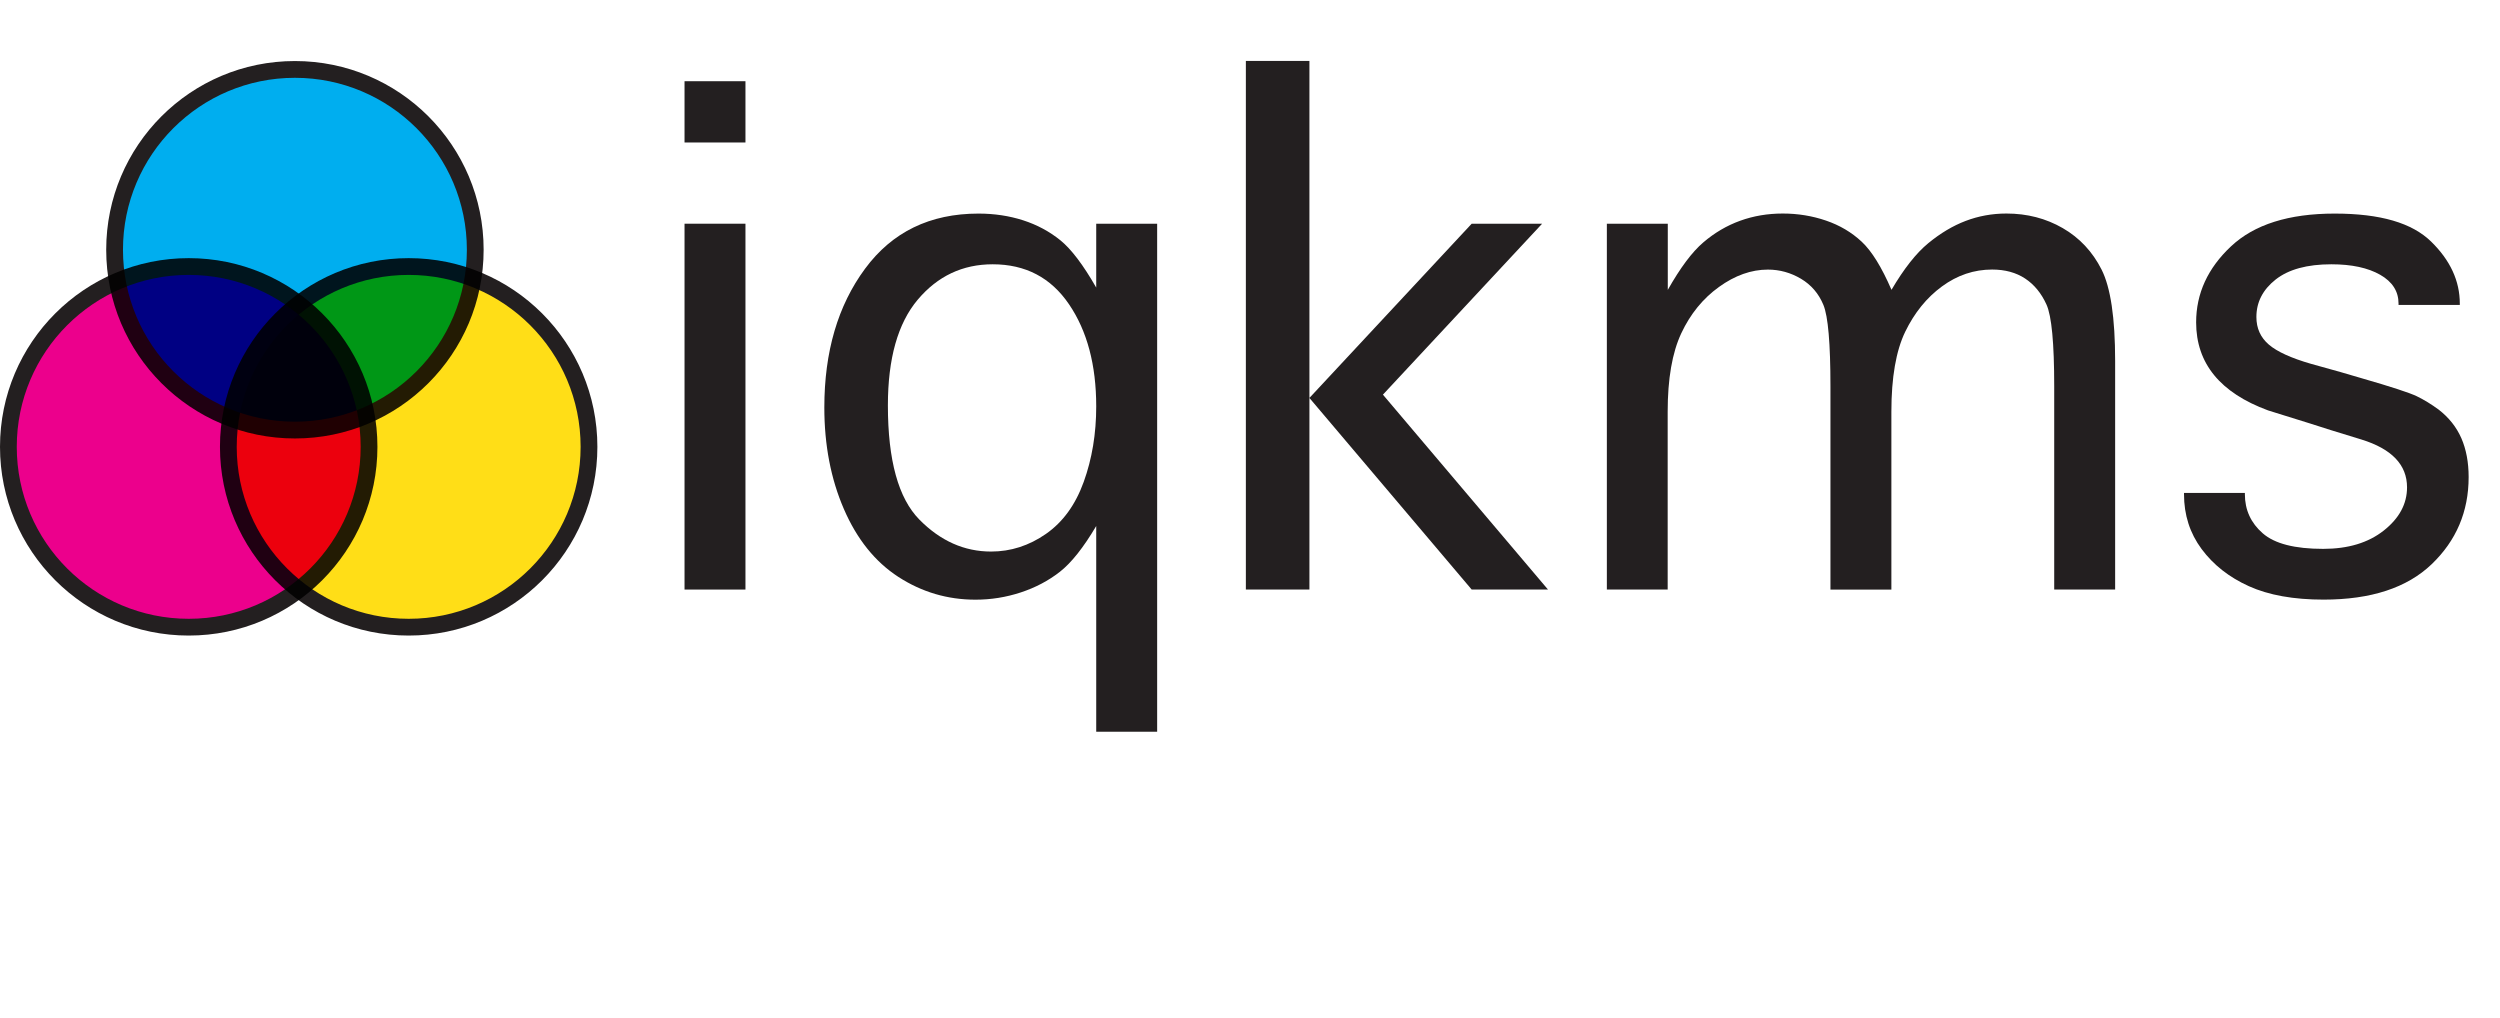
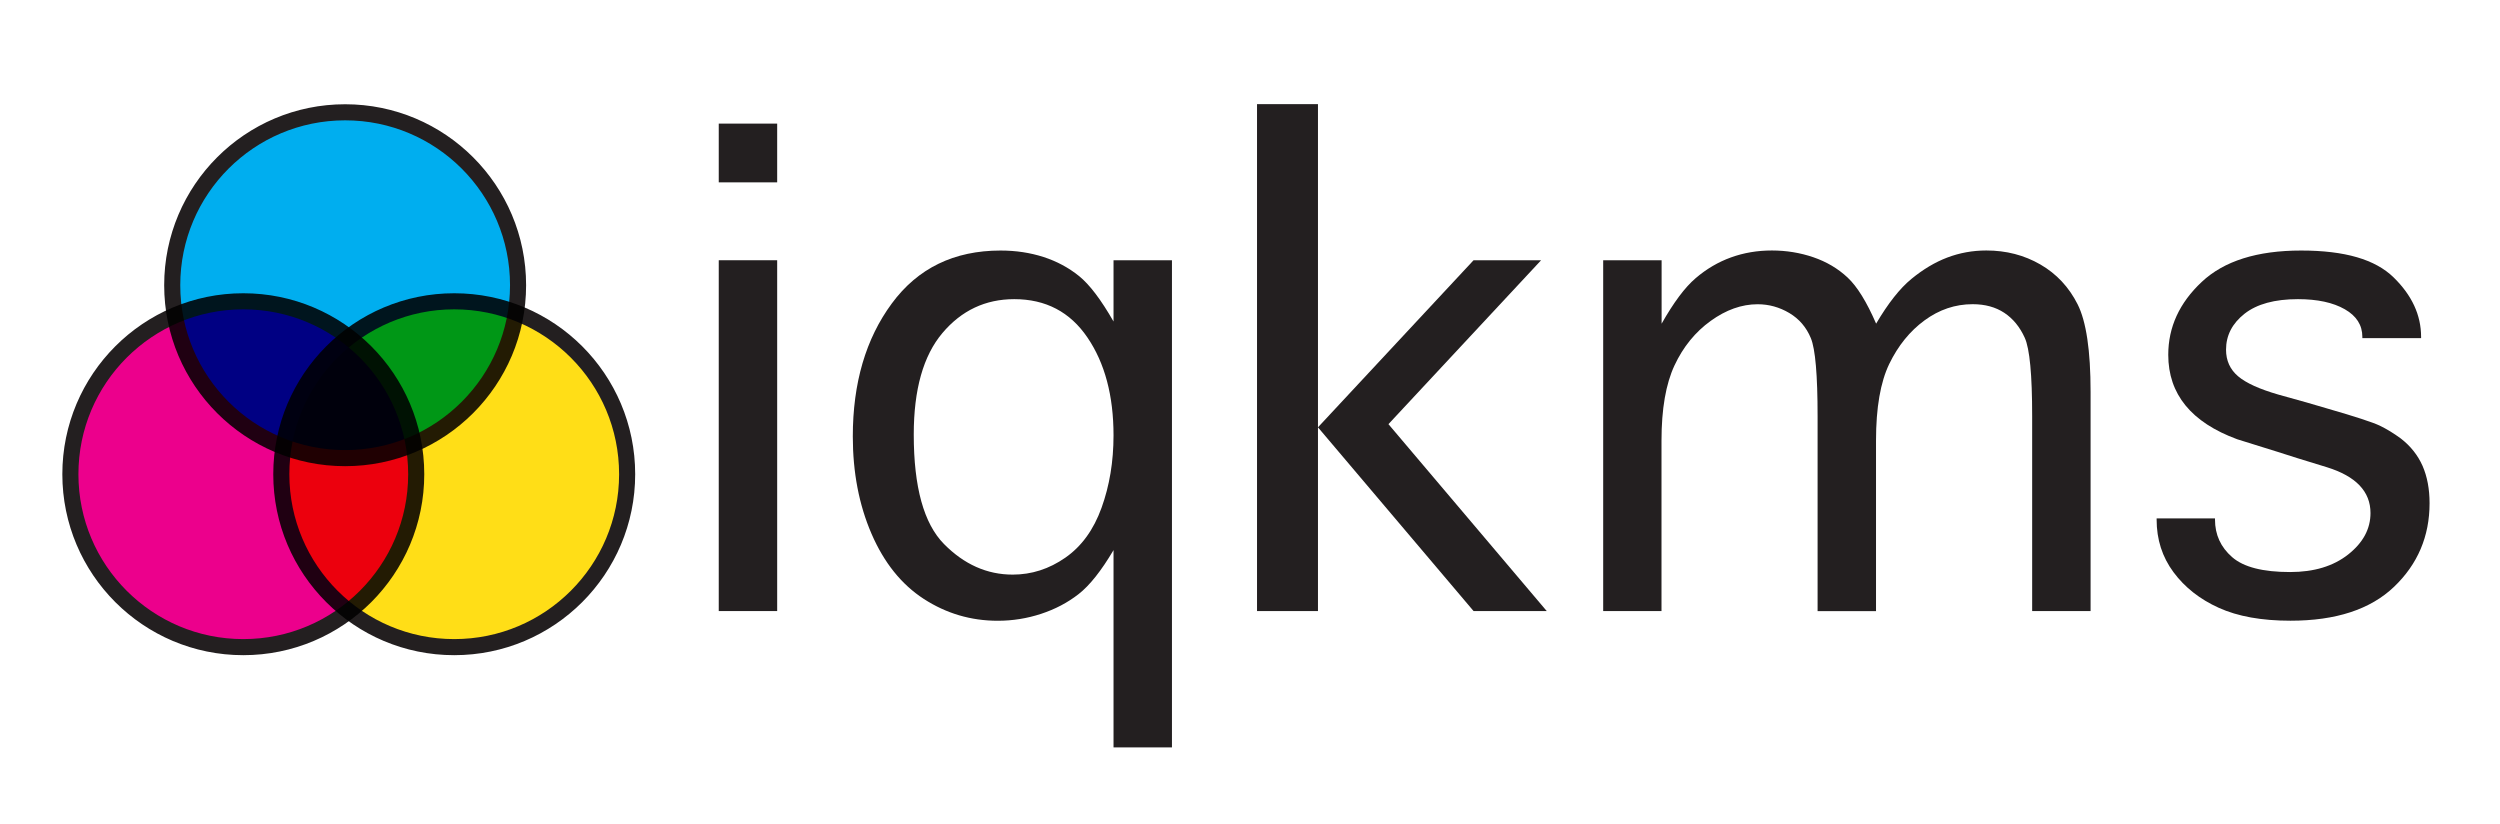
- <svg xmlns="http://www.w3.org/2000/svg" viewBox="0 0 447.24 182.05">
+ <svg xmlns="http://www.w3.org/2000/svg" viewBox="0 0 466.4 153.64">
  <defs>
    <style>.b{fill:#231f20;}.c{fill:#ffde17;}.c,.d,.e{mix-blend-mode:multiply;stroke:#231f20;stroke-miterlimit:10;stroke-width:3px;}.d{fill:#ec008c;}.e{fill:#00aeef;}.f{isolation:isolate;}</style>
  </defs>
  <g class="f">
    <g id="a">
      <g>
-         <circle class="c" cx="73.11" cy="79.94" r="32.26" />
-         <circle class="d" cx="33.76" cy="79.94" r="32.26" />
-         <circle class="e" cx="52.76" cy="44.68" r="32.26" />
+         <circle class="c" cx="84.74" cy="88.47" r="32.26" />
+         <circle class="d" cx="45.39" cy="88.47" r="32.26" />
+         <circle class="e" cx="64.39" cy="53.21" r="32.26" />
      </g>
      <g>
-         <path class="b" d="M122.46,25.49V14.53h10.9v10.96h-10.9Zm0,14.53h10.9V105.47h-10.9V40.02Z" />
-         <path class="b" d="M196.11,40.02h10.9v90.88h-10.9v-36.8c-2.29,3.87-4.46,6.6-6.51,8.2-2.05,1.6-4.39,2.83-7.01,3.69s-5.31,1.29-8.08,1.29c-5.01,0-9.6-1.36-13.79-4.07-4.18-2.71-7.43-6.77-9.76-12.16s-3.49-11.44-3.49-18.16c0-9.96,2.42-18.23,7.28-24.81,4.85-6.58,11.62-9.87,20.29-9.87,2.84,0,5.5,.4,7.99,1.2,2.48,.8,4.7,1.99,6.66,3.57,1.95,1.58,4.09,4.4,6.42,8.47v-11.43Zm0,32.69c0-7.42-1.62-13.51-4.87-18.28-3.24-4.77-7.79-7.15-13.65-7.15-5.38,0-9.85,2.11-13.41,6.33s-5.34,10.53-5.34,18.93c0,9.81,1.88,16.61,5.64,20.42,3.76,3.81,8.03,5.71,12.82,5.71,3.52,0,6.79-1.05,9.82-3.16,3.03-2.11,5.28-5.21,6.76-9.32s2.23-8.59,2.23-13.48Z" />
-         <path class="b" d="M234.25,105.47h-11.37V10.9h11.37v60.29l29.03-31.17h12.6l-28.48,30.58,29.53,34.87h-13.65l-29.03-34.28v34.28Z" />
-         <path class="b" d="M298.36,105.47h-10.9V40.02h10.9v11.84c2.23-3.94,4.34-6.78,6.36-8.5,2.01-1.72,4.21-3.01,6.59-3.87,2.38-.86,4.92-1.29,7.62-1.29s5.27,.42,7.73,1.26c2.46,.84,4.59,2.1,6.39,3.78,1.8,1.68,3.57,4.55,5.33,8.61,2.23-3.79,4.42-6.57,6.59-8.35,2.17-1.78,4.39-3.11,6.68-3.98s4.72-1.32,7.29-1.32c3.71,0,7.07,.87,10.08,2.61,3.01,1.74,5.32,4.21,6.94,7.41,1.62,3.2,2.43,8.65,2.43,16.35v40.9h-10.9v-36.39c0-7.69-.46-12.56-1.38-14.59-.92-2.03-2.19-3.58-3.82-4.66-1.62-1.07-3.59-1.61-5.9-1.61-3.25,0-6.24,1.01-8.98,3.02-2.74,2.01-4.93,4.72-6.58,8.12-1.64,3.4-2.47,8.16-2.47,14.3v31.82h-10.9v-36.35c0-7.69-.42-12.55-1.26-14.58-.84-2.03-2.18-3.59-4.01-4.68-1.84-1.09-3.81-1.64-5.92-1.64-2.97,0-5.89,1.04-8.76,3.11-2.87,2.07-5.12,4.83-6.74,8.29-1.62,3.46-2.43,8.14-2.43,14.03v31.82Z" />
-         <path class="b" d="M390.7,88.18h10.9v.23c0,2.81,1.07,5.15,3.2,7,2.13,1.86,5.73,2.78,10.81,2.78,4.46,0,8.07-1.09,10.84-3.28,2.77-2.19,4.16-4.76,4.16-7.73,0-4.02-2.72-6.87-8.15-8.55l-5.53-1.7-3.67-1.17-7.51-2.34c-8.58-3.16-12.87-8.42-12.87-15.76,0-5.16,2.08-9.69,6.24-13.59,4.16-3.91,10.34-5.86,18.54-5.86s13.84,1.67,17.26,5.01c3.42,3.34,5.13,7.04,5.13,11.1v.23h-10.96v-.23c0-2.19-1.09-3.91-3.28-5.16-2.19-1.25-5.1-1.88-8.74-1.88-4.34,0-7.65,.91-9.96,2.72-2.3,1.82-3.45,4.05-3.45,6.71,0,2.03,.75,3.68,2.24,4.95,1.49,1.27,4.01,2.41,7.54,3.43l5.24,1.46,3.79,1.11c5.28,1.52,8.57,2.6,9.87,3.22,1.3,.63,2.61,1.43,3.93,2.4,1.82,1.41,3.17,3.11,4.05,5.1,.87,1.99,1.31,4.32,1.31,6.97,0,6.17-2.21,11.37-6.62,15.59s-10.86,6.33-19.33,6.33c-5.37,0-9.82-.8-13.36-2.4-3.54-1.6-6.36-3.82-8.46-6.65-2.1-2.83-3.15-6.1-3.15-9.81v-.23Z" />
+         <path class="b" d="M134.09,34.02v-10.96h10.9v10.96h-10.9Zm0,14.53h10.9V114h-10.9V48.55Z" />
+         <path class="b" d="M207.74,48.55h10.9v90.88h-10.9v-36.8c-2.29,3.87-4.46,6.6-6.51,8.2-2.05,1.6-4.39,2.83-7.01,3.69s-5.31,1.29-8.08,1.29c-5.01,0-9.6-1.36-13.79-4.07-4.18-2.71-7.43-6.77-9.76-12.16s-3.49-11.44-3.49-18.16c0-9.96,2.42-18.23,7.28-24.81,4.85-6.58,11.62-9.87,20.29-9.87,2.84,0,5.5,.4,7.99,1.2,2.48,.8,4.7,1.99,6.66,3.57,1.95,1.58,4.09,4.4,6.42,8.47v-11.43Zm0,32.69c0-7.42-1.62-13.51-4.87-18.28-3.24-4.77-7.79-7.15-13.65-7.15-5.38,0-9.85,2.11-13.41,6.33s-5.34,10.53-5.34,18.93c0,9.81,1.88,16.61,5.64,20.42,3.76,3.81,8.03,5.71,12.82,5.71,3.52,0,6.79-1.05,9.82-3.16,3.03-2.11,5.28-5.21,6.76-9.32s2.23-8.59,2.23-13.48Z" />
+         <path class="b" d="M245.88,114h-11.37V19.43h11.37v60.29l29.03-31.17h12.6l-28.48,30.58,29.53,34.87h-13.65l-29.03-34.28v34.28Z" />
+         <path class="b" d="M309.99,114h-10.9V48.55h10.9v11.84c2.23-3.94,4.34-6.78,6.36-8.5,2.01-1.72,4.21-3.01,6.59-3.87,2.38-.86,4.92-1.29,7.62-1.29s5.27,.42,7.73,1.26c2.46,.84,4.59,2.1,6.39,3.78,1.8,1.68,3.57,4.55,5.33,8.61,2.23-3.79,4.42-6.57,6.59-8.35,2.17-1.78,4.39-3.11,6.68-3.98s4.72-1.32,7.29-1.32c3.71,0,7.07,.87,10.08,2.61,3.01,1.74,5.32,4.21,6.94,7.41,1.62,3.2,2.43,8.65,2.43,16.35v40.9h-10.9v-36.39c0-7.69-.46-12.56-1.38-14.59-.92-2.03-2.19-3.58-3.82-4.66-1.62-1.07-3.59-1.61-5.9-1.61-3.25,0-6.24,1.01-8.98,3.02-2.74,2.01-4.93,4.72-6.58,8.12-1.64,3.4-2.47,8.16-2.47,14.3v31.82h-10.9v-36.35c0-7.69-.42-12.55-1.26-14.58-.84-2.03-2.18-3.59-4.01-4.68-1.84-1.09-3.81-1.64-5.92-1.64-2.97,0-5.89,1.04-8.76,3.11-2.87,2.07-5.12,4.83-6.74,8.29-1.62,3.46-2.43,8.14-2.43,14.03v31.82Z" />
+         <path class="b" d="M402.33,96.71h10.9v.23c0,2.81,1.07,5.15,3.2,7,2.13,1.86,5.73,2.78,10.81,2.78,4.46,0,8.07-1.09,10.84-3.28,2.77-2.19,4.16-4.76,4.16-7.73,0-4.02-2.72-6.87-8.15-8.55l-5.53-1.7-3.67-1.17-7.51-2.34c-8.58-3.16-12.87-8.42-12.87-15.76,0-5.16,2.08-9.69,6.24-13.59,4.16-3.91,10.34-5.86,18.54-5.86s13.84,1.67,17.26,5.01c3.42,3.34,5.13,7.04,5.13,11.1v.23h-10.96v-.23c0-2.19-1.09-3.91-3.28-5.16-2.19-1.25-5.1-1.88-8.74-1.88-4.34,0-7.65,.91-9.96,2.72-2.3,1.82-3.45,4.05-3.45,6.71,0,2.03,.75,3.68,2.24,4.95,1.49,1.27,4.01,2.41,7.54,3.43l5.24,1.46,3.79,1.11c5.28,1.52,8.57,2.6,9.87,3.22,1.3,.63,2.61,1.43,3.93,2.4,1.82,1.41,3.17,3.11,4.05,5.1,.87,1.99,1.31,4.32,1.31,6.97,0,6.17-2.21,11.37-6.62,15.59s-10.86,6.33-19.33,6.33c-5.37,0-9.82-.8-13.36-2.4-3.54-1.6-6.36-3.82-8.46-6.65-2.1-2.83-3.15-6.1-3.15-9.81v-.23Z" />
      </g>
    </g>
  </g>
</svg>
